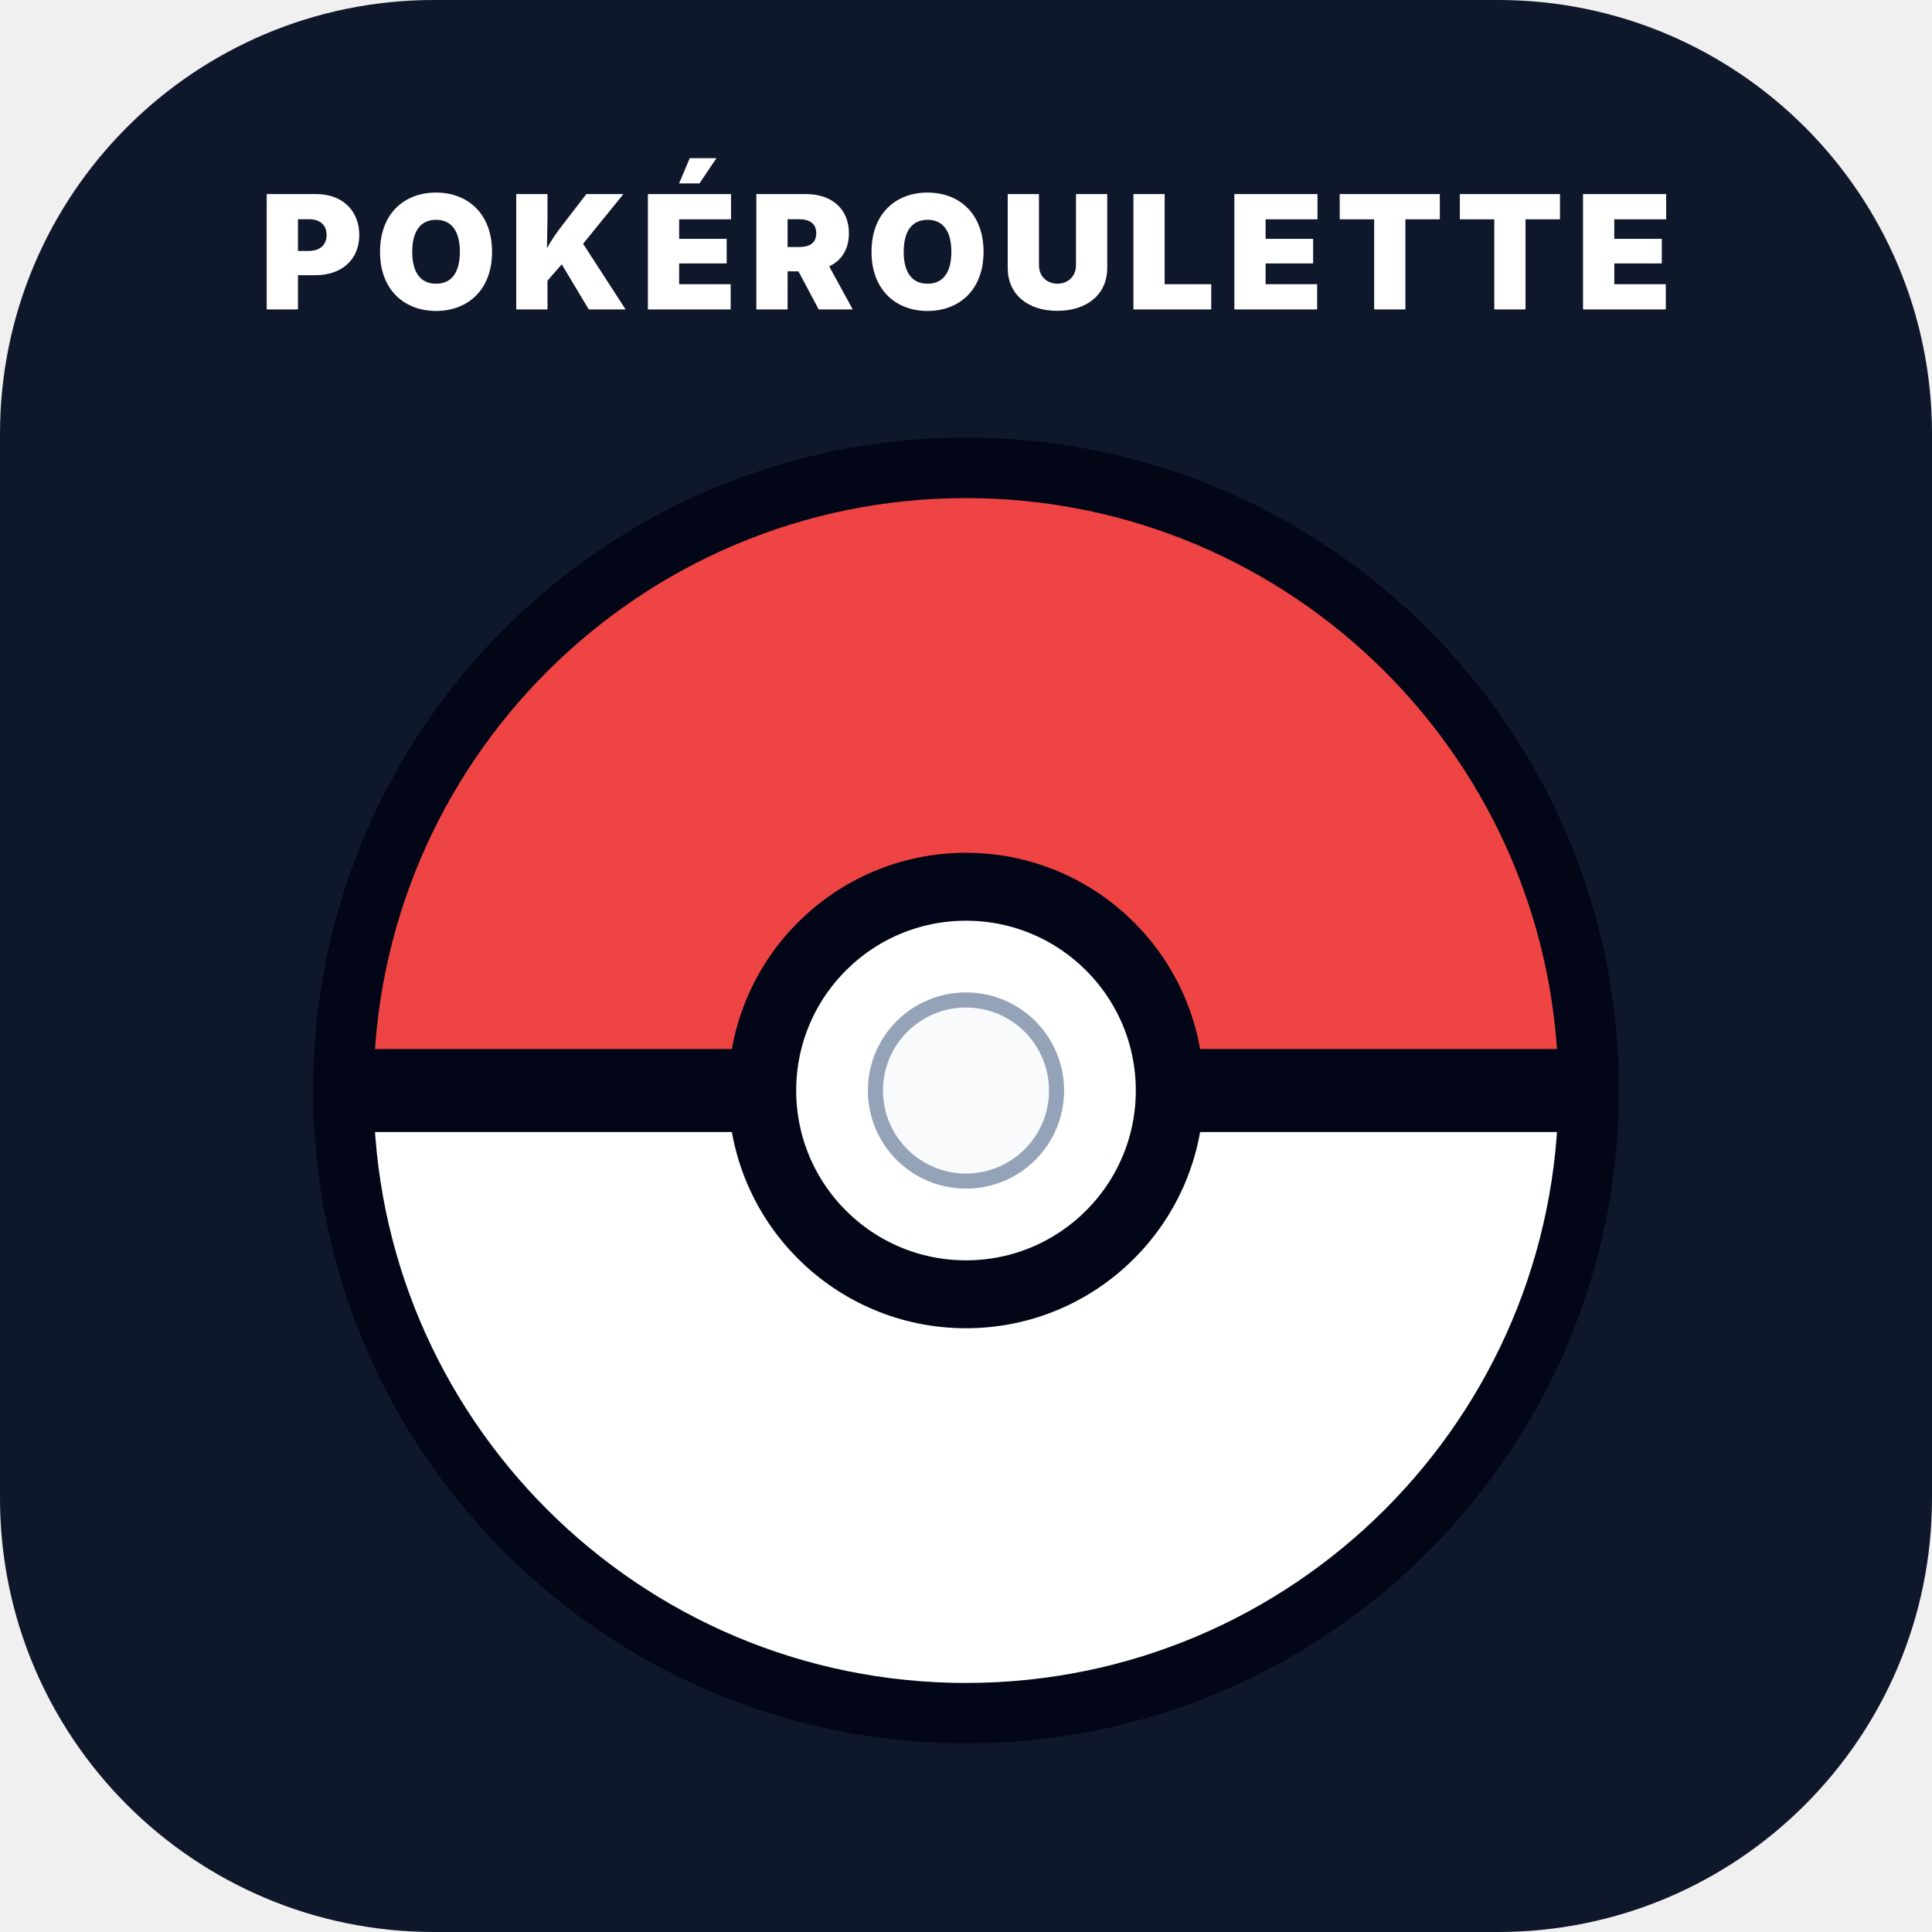
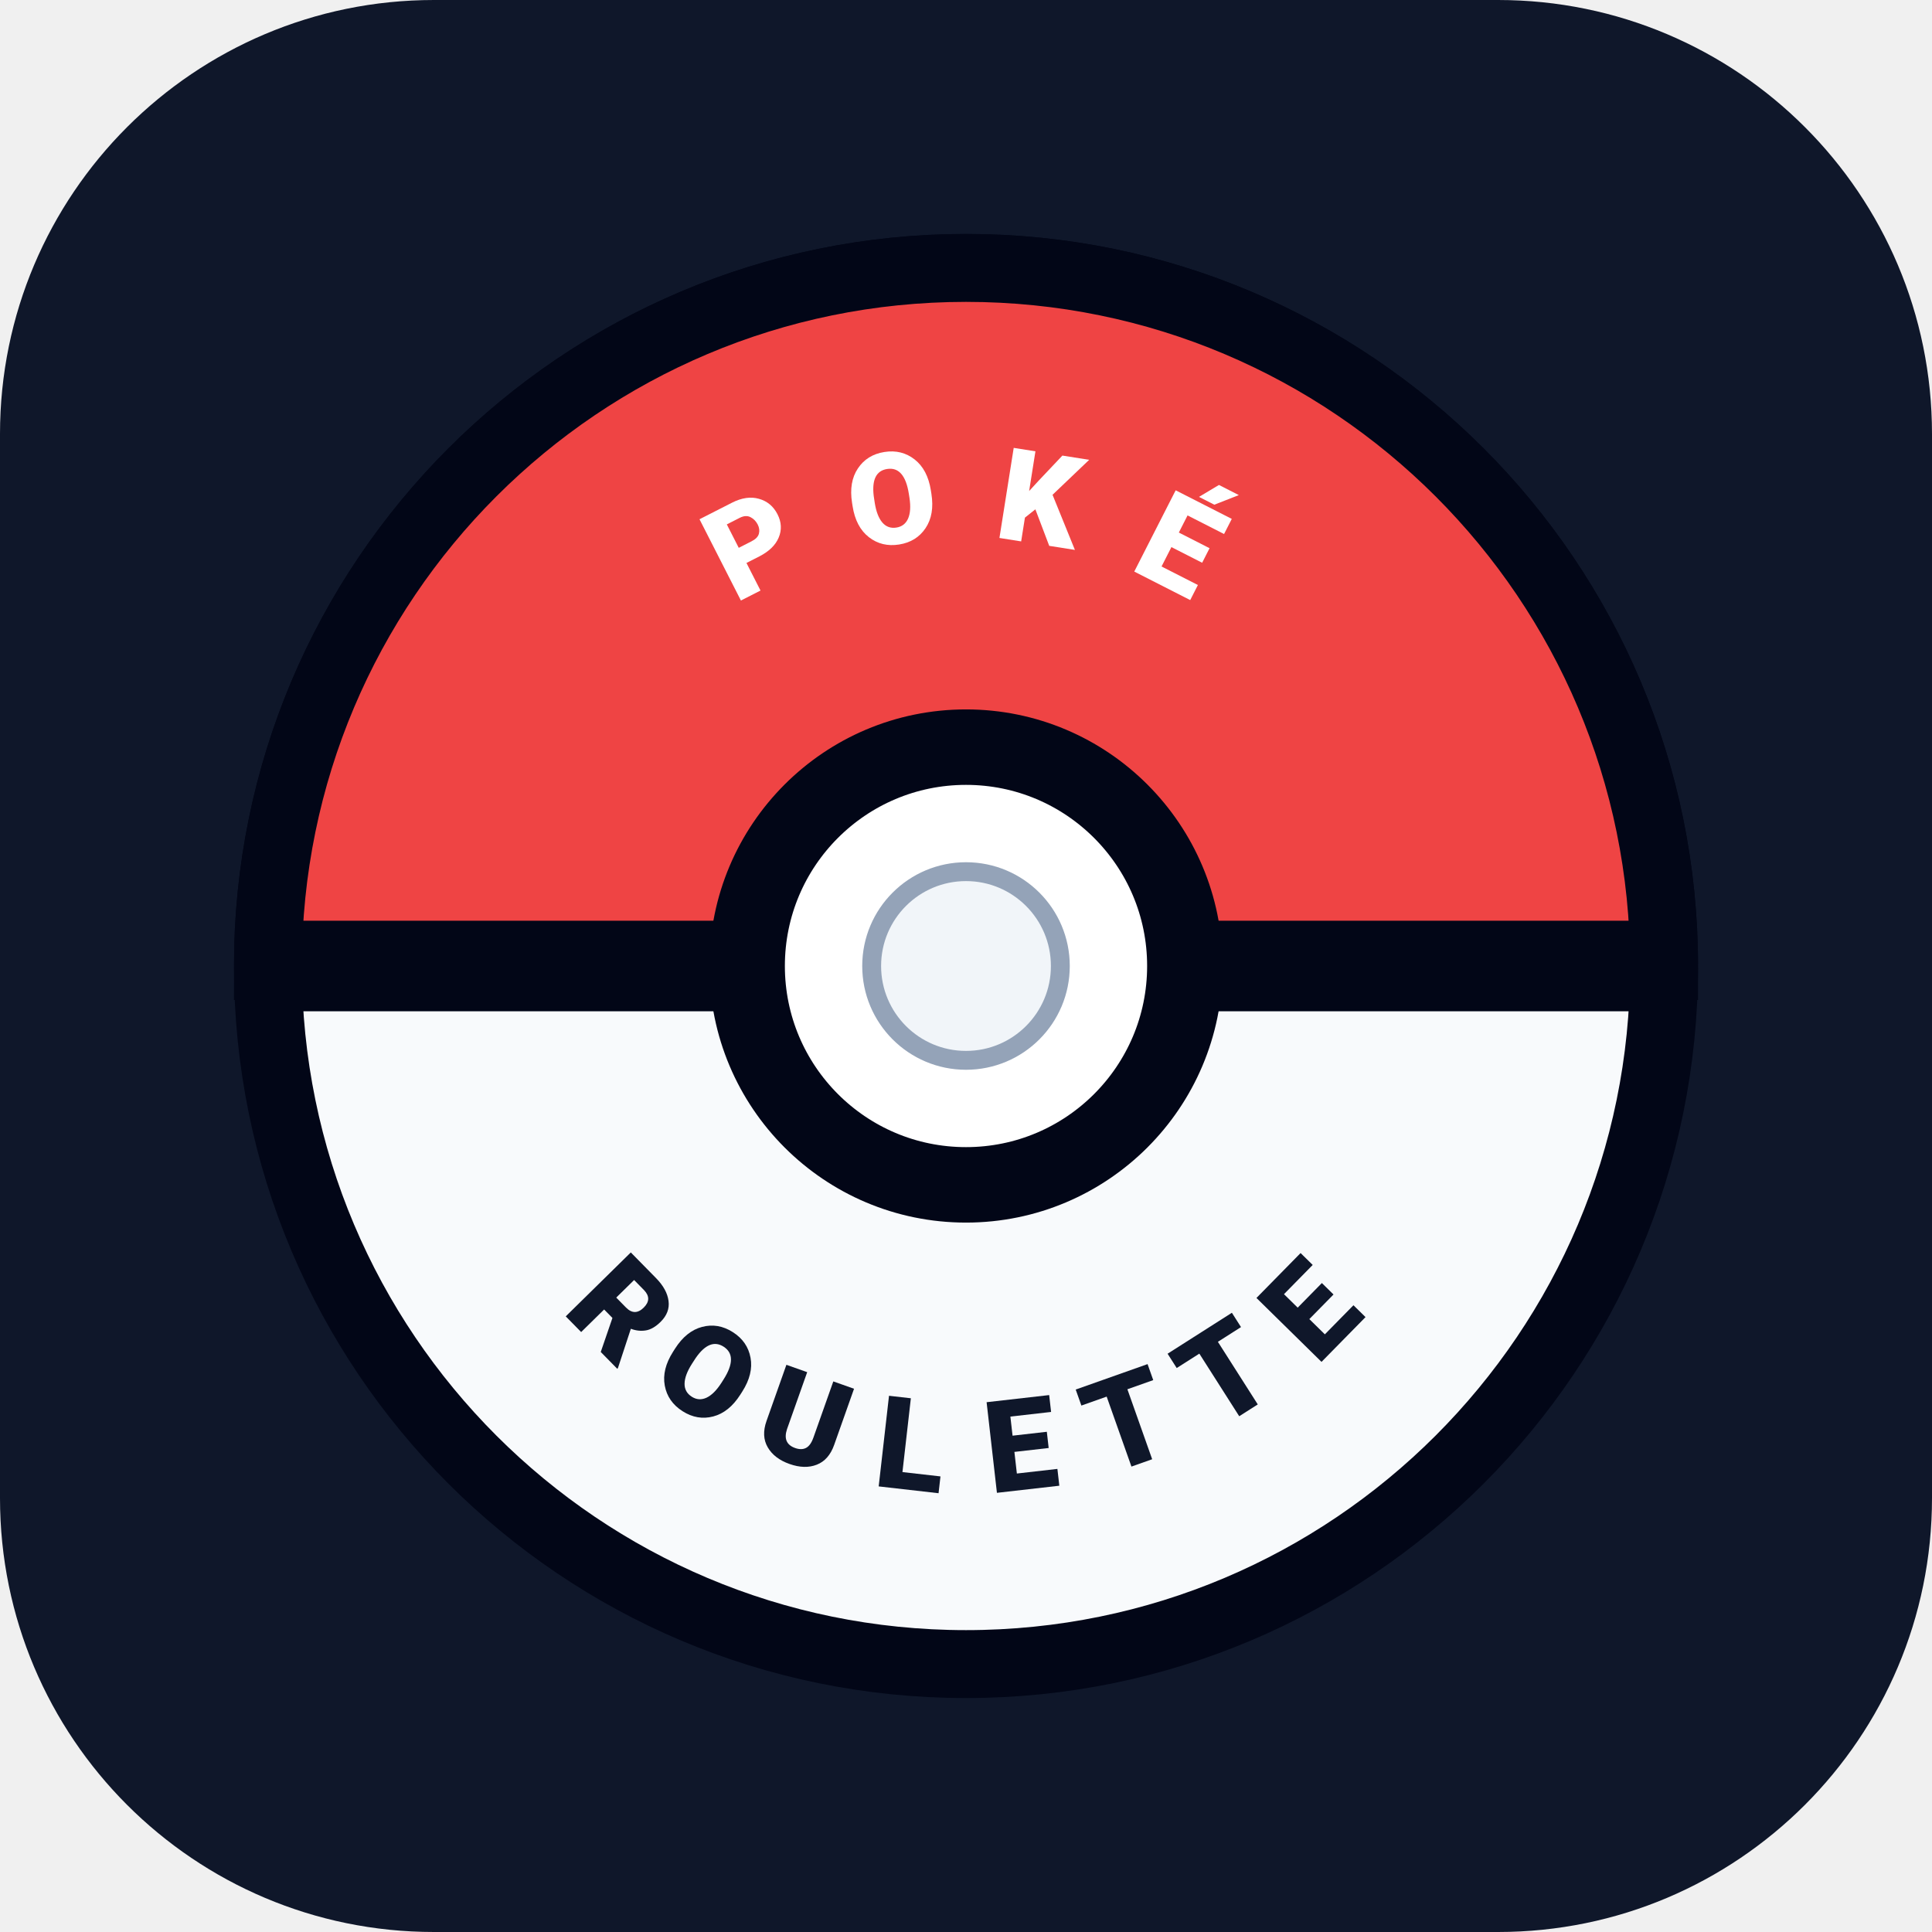
<svg xmlns="http://www.w3.org/2000/svg" viewBox="0 0 512 512">
  <rect width="512" height="512" rx="115" fill="#0f172a" />
-   <text x="256" y="82" font-family="system-ui, -apple-system, sans-serif" font-size="42" font-weight="900" fill="#ffffff" text-anchor="middle" letter-spacing="3">POKÉROULETTE</text>
-   <g transform="translate(0, 24)">
-     <circle cx="256" cy="265" r="165" fill="#ffffff" stroke="#020617" stroke-width="16" />
-     <path d="M 91 265 A 165 165 0 0 1 421 265 Z" fill="#ef4444" stroke="#020617" stroke-width="16" />
-     <line x1="91" y1="265" x2="421" y2="265" stroke="#020617" stroke-width="22" />
-     <circle cx="256" cy="265" r="54" fill="#ffffff" stroke="#020617" stroke-width="18" />
-     <circle cx="256" cy="265" r="24" fill="#f8fafc" stroke="#94a3b8" stroke-width="4" />
+   <circle cx="256" cy="256" r="185" fill="#f8fafc" stroke="#020617" stroke-width="18" />
+   <path d="M 71 256 A 185 185 0 0 1 441 256 Z" fill="#ef4444" stroke="#020617" stroke-width="18" />
+   <line x1="71" y1="256" x2="441" y2="256" stroke="#020617" stroke-width="24" />
+   <g fill="#ffffff" font-family="system-ui, -apple-system, Roboto, sans-serif" font-weight="900" font-size="34" text-anchor="middle" dominant-baseline="central">
+     <text transform="translate(199.3, 144.6) rotate(-27)">P</text>
+     <text transform="translate(236.4, 132.5) rotate(-9)">O</text>
+     <text transform="translate(275.6, 132.5) rotate(9)">K</text>
+     <text transform="translate(312.7, 144.6) rotate(27)">É</text>
  </g>
+   <g fill="#0f172a" font-family="system-ui, -apple-system, Roboto, sans-serif" font-weight="900" font-size="34" text-anchor="middle" dominant-baseline="central">
+     <text transform="translate(164.7, 347.3) rotate(45.5)">R</text>
+     <text transform="translate(187.3, 363.9) rotate(32.5)">O</text>
+     <text transform="translate(213.2, 376.7) rotate(19.5)">U</text>
+     <text transform="translate(241.5, 383.2) rotate(6.5)">L</text>
+     <text transform="translate(270.5, 383.2) rotate(-6.5)">E</text>
+     <text transform="translate(298.8, 376.7) rotate(-19.5)">T</text>
+     <text transform="translate(324.7, 363.9) rotate(-32.5)">T</text>
+     <text transform="translate(347.3, 347.3) rotate(-45.5)">E</text>
+   </g>
+   <circle cx="256" cy="256" r="58" fill="#ffffff" stroke="#020617" stroke-width="20" />
+   <circle cx="256" cy="256" r="25" fill="#f1f5f9" stroke="#94a3b8" stroke-width="5" />
</svg>
